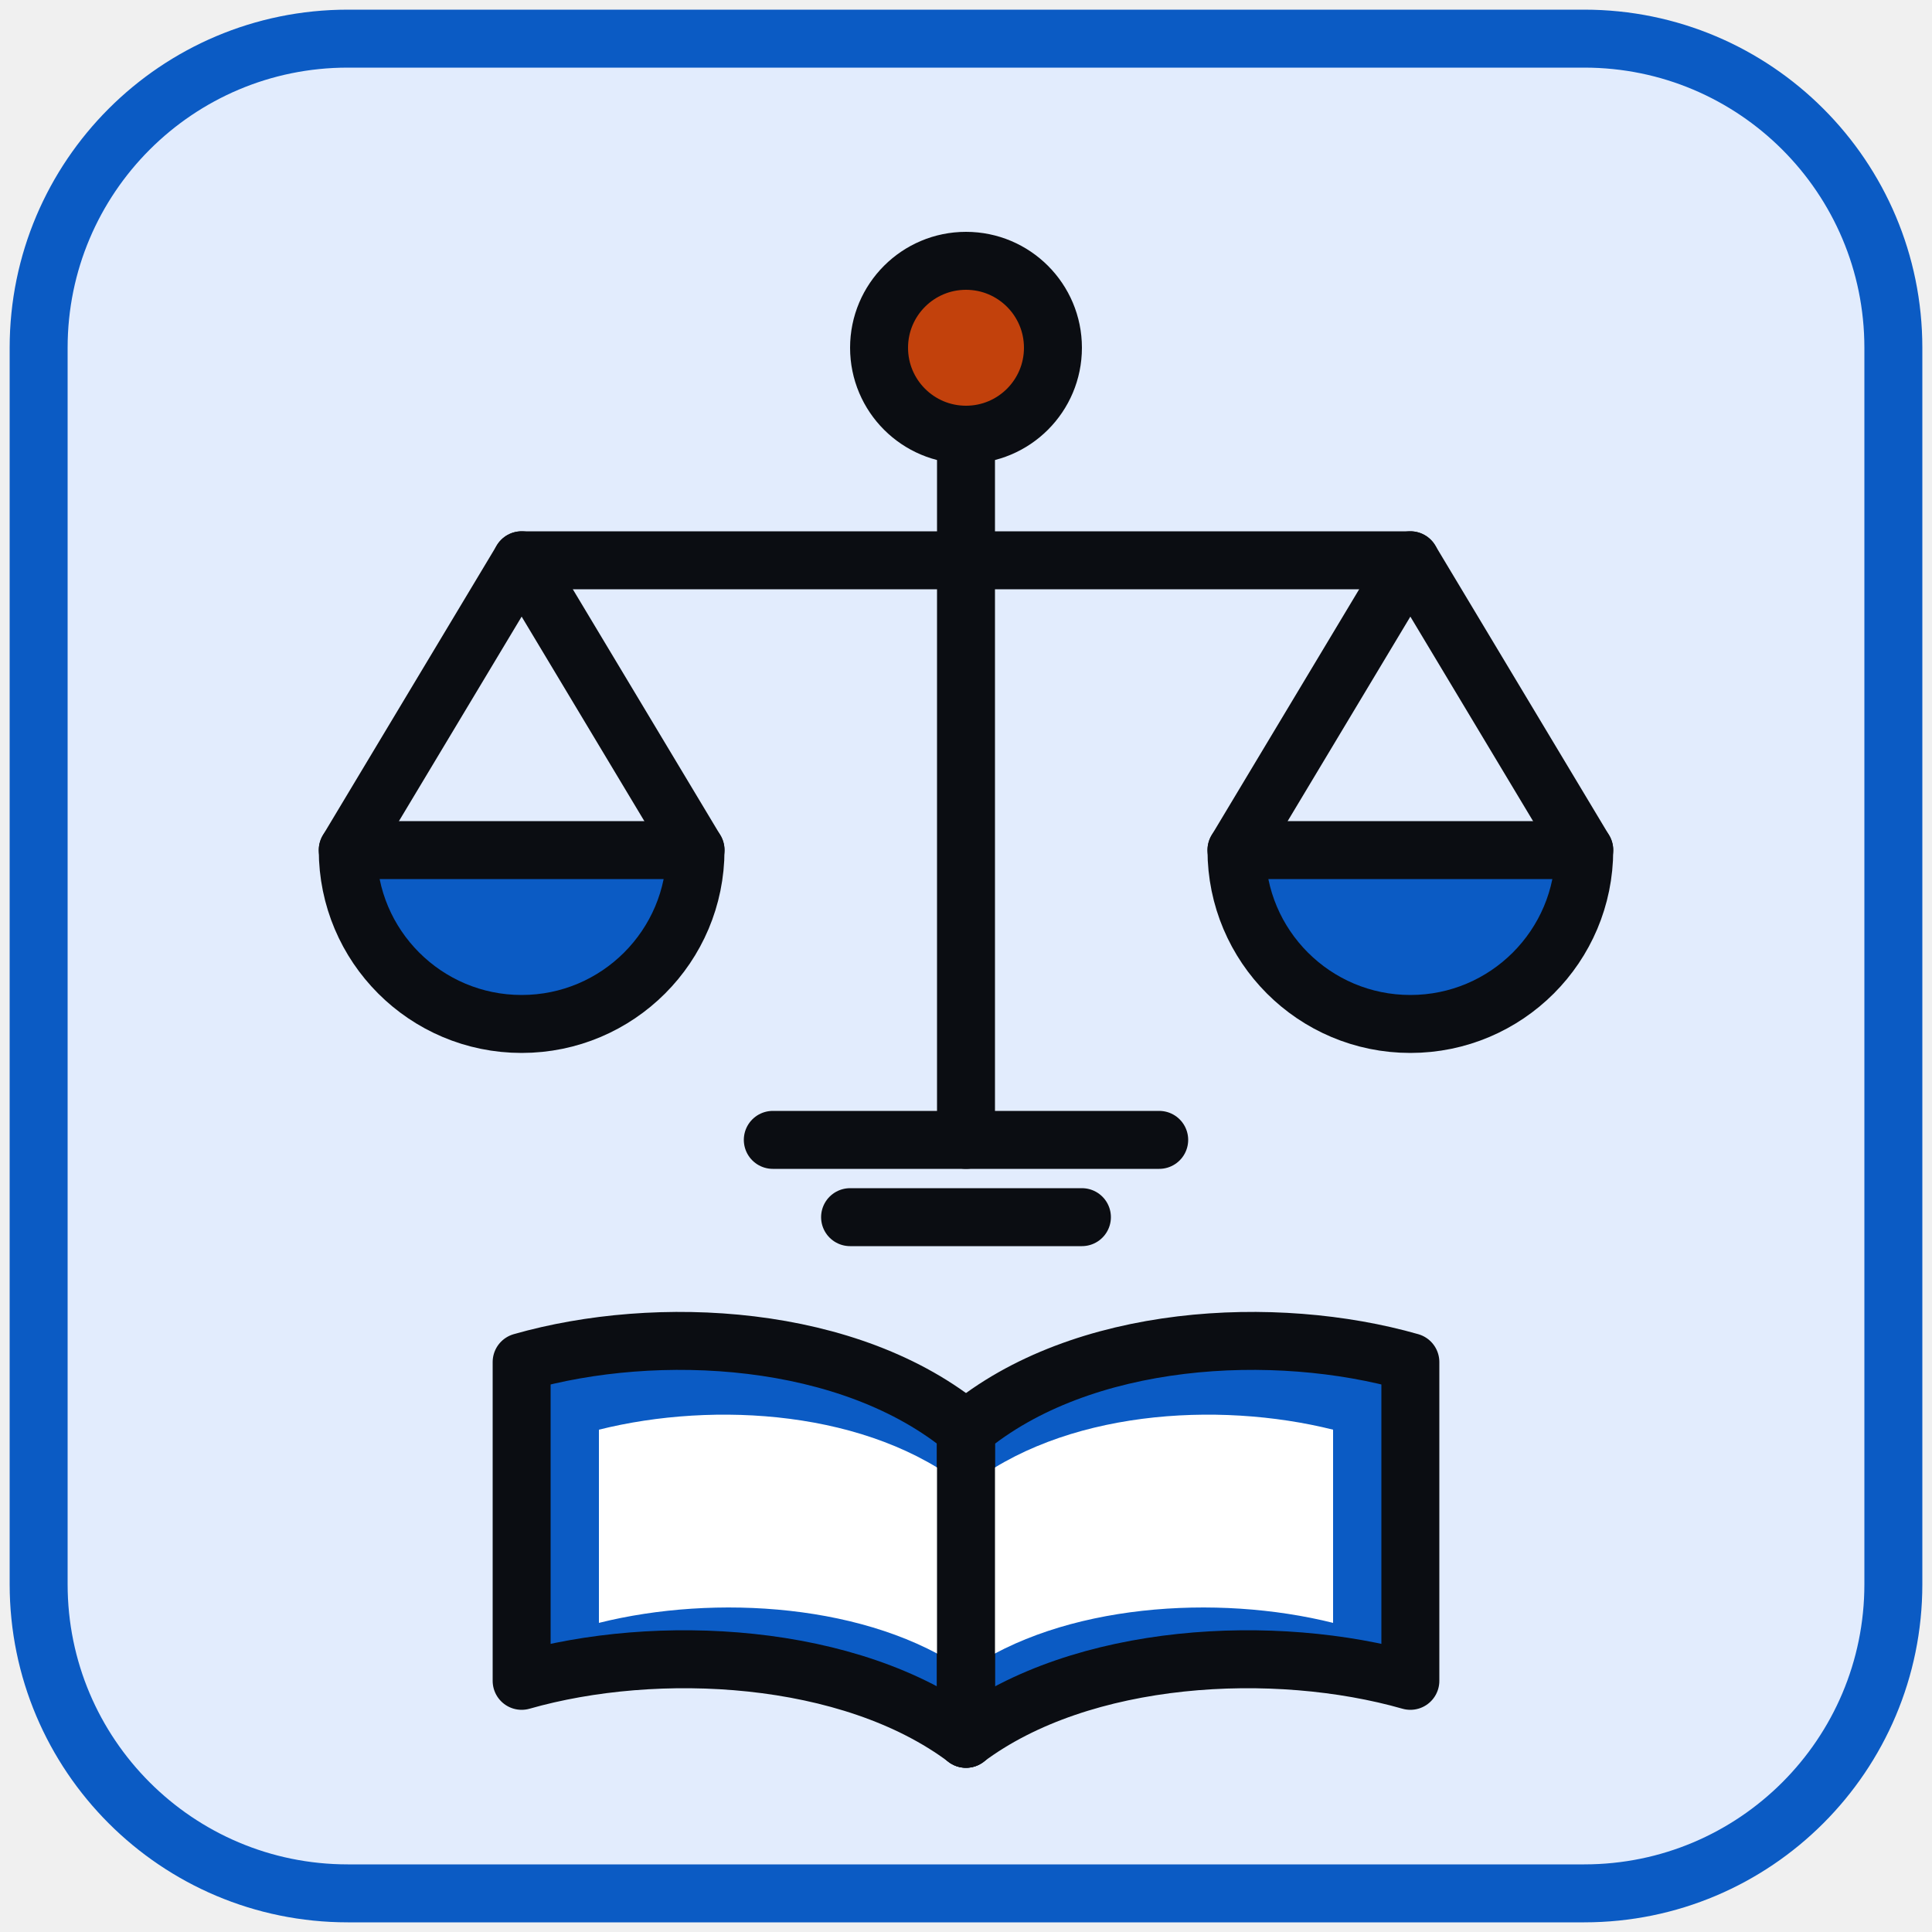
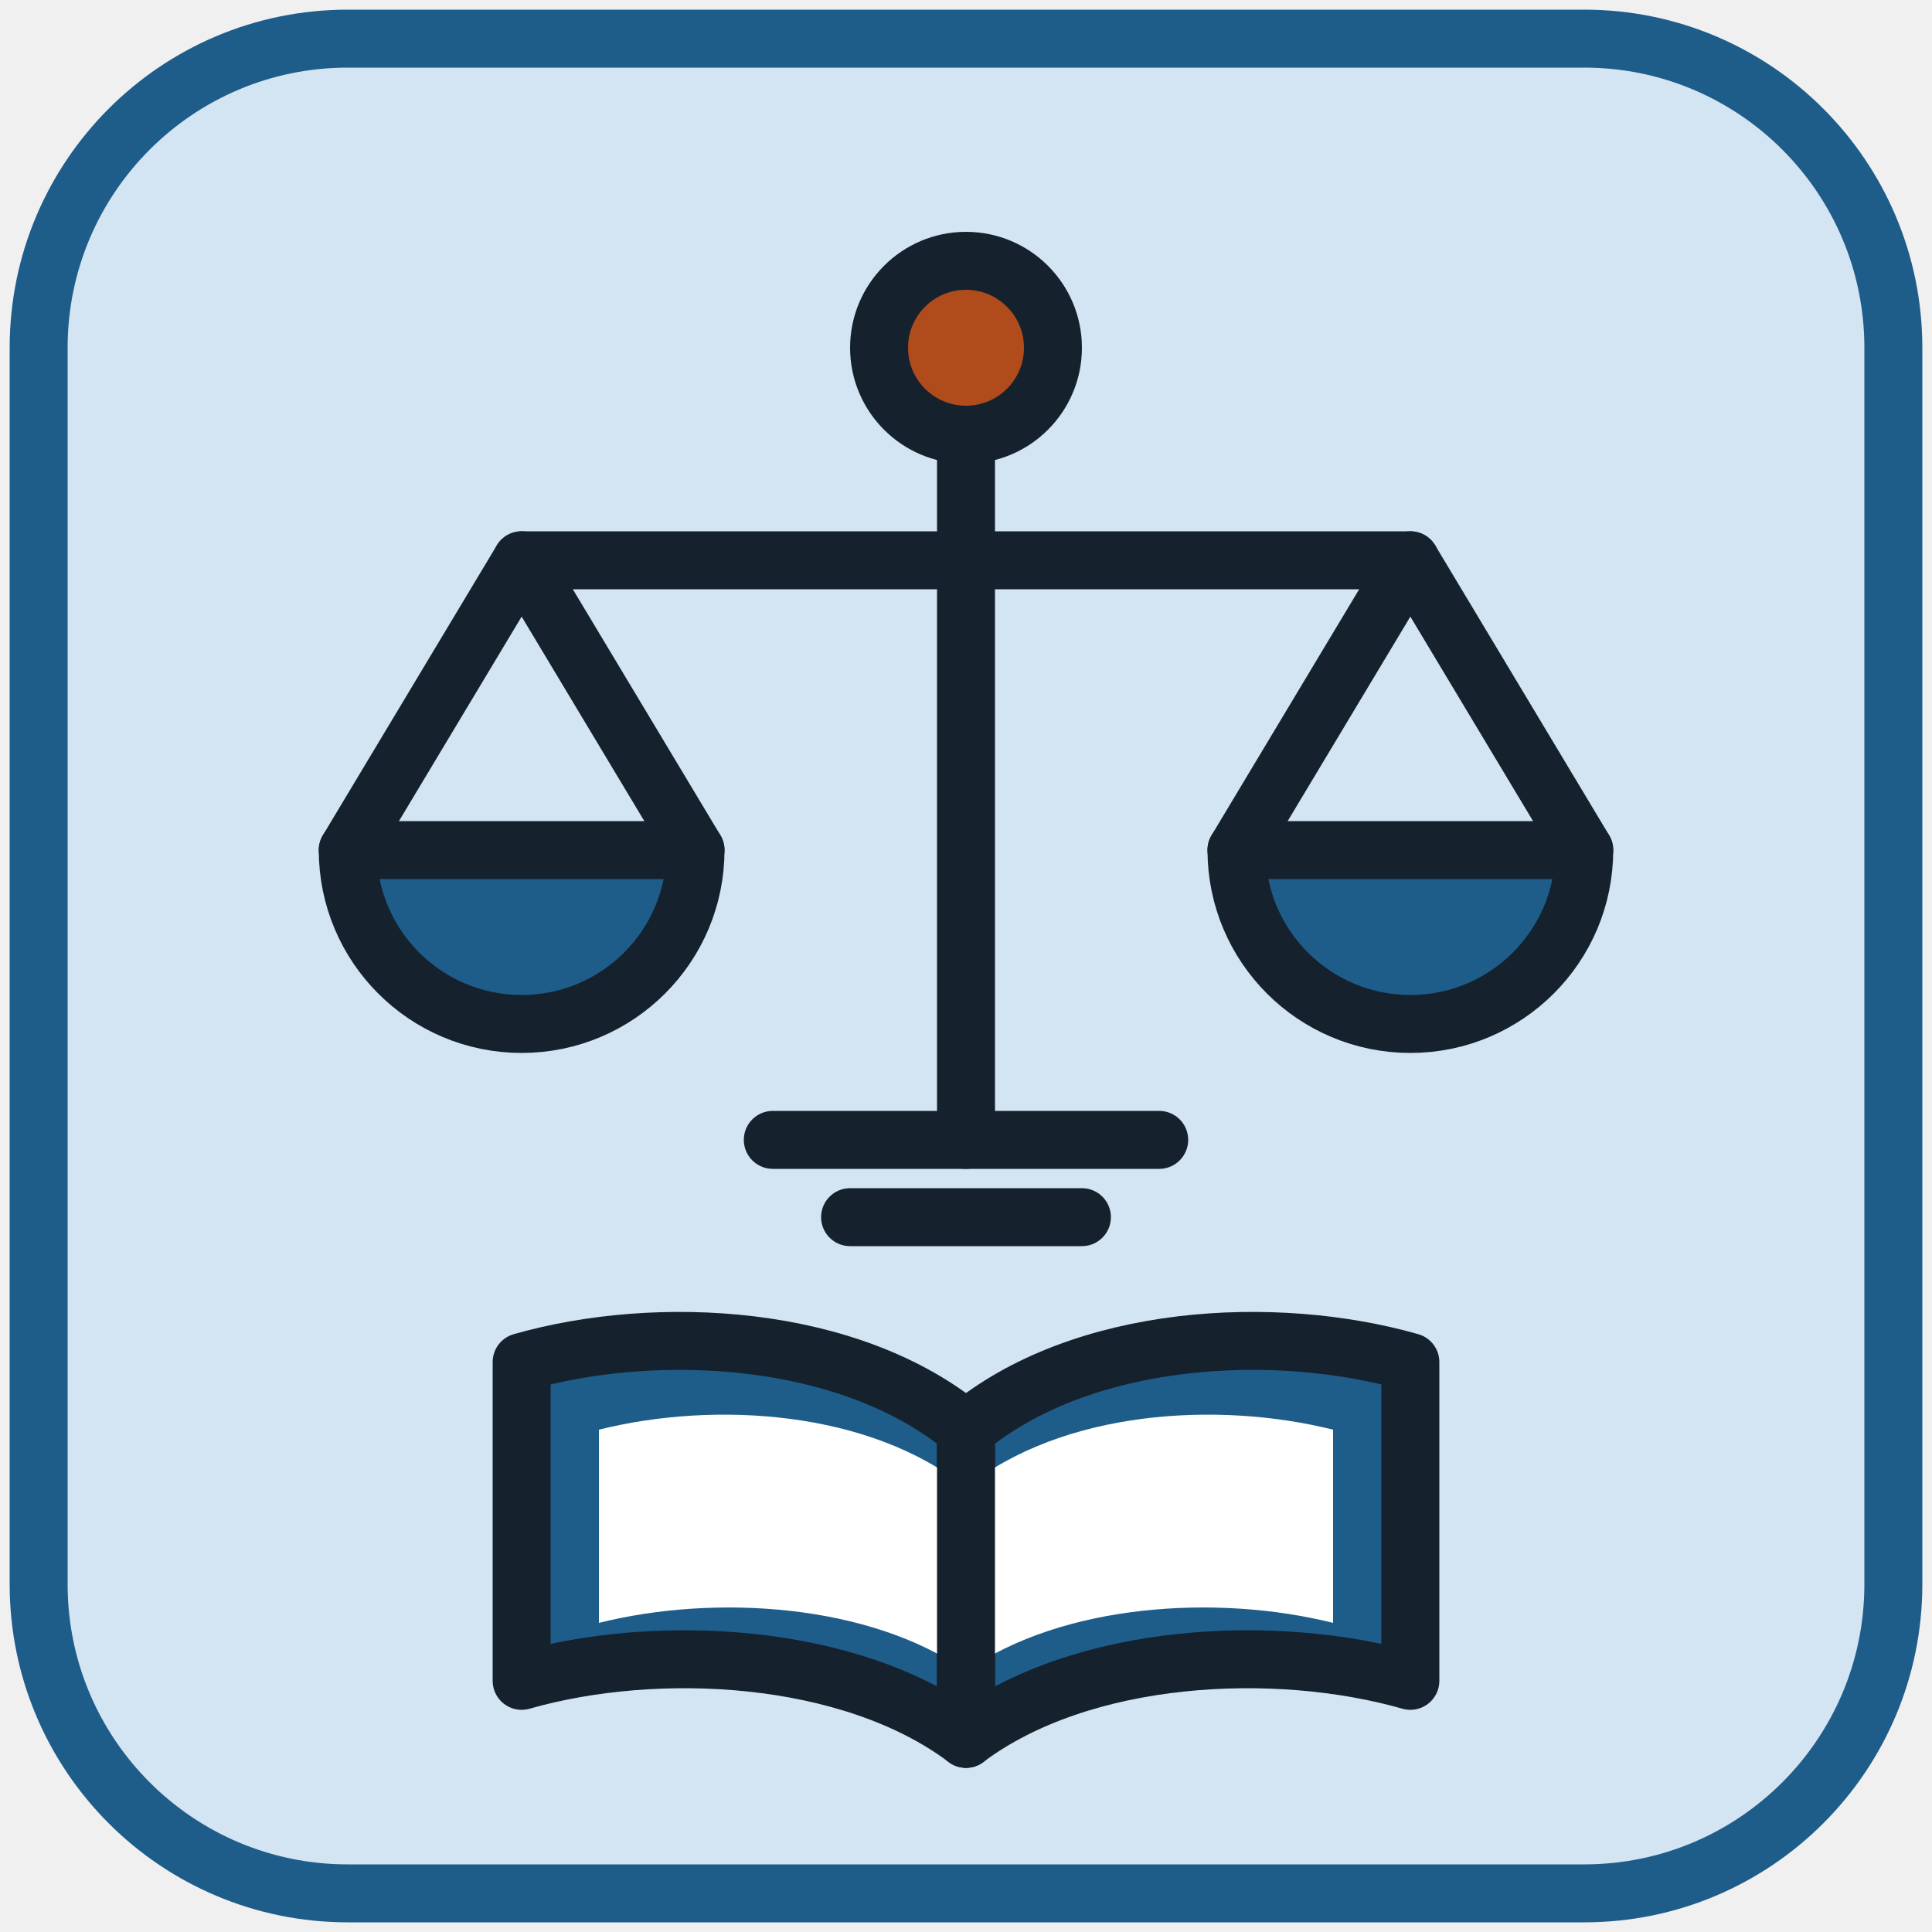
<svg xmlns="http://www.w3.org/2000/svg" viewBox="0 0 200 200" aria-hidden="true" focusable="false">
-   <rect x="4" y="4" width="192" height="192" rx="32" fill="#e2ecfd" stroke="#0b5bc4" stroke-width="6" />
-   <g fill="none" stroke="#0b0d12" stroke-width="6" stroke-linecap="round" stroke-linejoin="round">
+   <rect x="4" y="4" width="192" height="192" rx="32" fill="#d3e4f2" stroke="#1e5d8a" stroke-width="6" />
+   <g fill="none" stroke="#15222e" stroke-width="6" stroke-linecap="round" stroke-linejoin="round">
    <path d="M100 44v74" />
    <path d="M54 58h92" />
    <path d="M54 58 36 88M54 58l18 30" />
    <path d="M146 58l-18 30M146 58l18 30" />
    <path d="M80 118h40" />
    <path d="M88 126h24" />
  </g>
-   <circle cx="100" cy="36" r="9" fill="#c2410c" stroke="#0b0d12" stroke-width="6" />
-   <path d="M36 88a18 18 0 0 0 36 0Z" fill="#0b5bc4" stroke="#0b0d12" stroke-width="6" stroke-linejoin="round" />
-   <path d="M128 88a18 18 0 0 0 36 0Z" fill="#0b5bc4" stroke="#0b0d12" stroke-width="6" stroke-linejoin="round" />
-   <g stroke="#0b0d12" stroke-width="6" stroke-linecap="round" stroke-linejoin="round">
-     <path d="M100 148c-12-10-32-11-46-7v33c14-4 34-3 46 6Z" fill="#0b5bc4" />
-     <path d="M100 148c12-10 32-11 46-7v33c-14-4-34-3-46 6Z" fill="#0b5bc4" />
+   <circle cx="100" cy="36" r="9" fill="#b04b1c" stroke="#15222e" stroke-width="6" />
+   <path d="M36 88a18 18 0 0 0 36 0Z" fill="#1e5d8a" stroke="#15222e" stroke-width="6" stroke-linejoin="round" />
+   <path d="M128 88a18 18 0 0 0 36 0Z" fill="#1e5d8a" stroke="#15222e" stroke-width="6" stroke-linejoin="round" />
+   <g stroke="#15222e" stroke-width="6" stroke-linecap="round" stroke-linejoin="round">
+     <path d="M100 148c-12-10-32-11-46-7v33c14-4 34-3 46 6Z" fill="#1e5d8a" />
+     <path d="M100 148c12-10 32-11 46-7v33c-14-4-34-3-46 6Z" fill="#1e5d8a" />
  </g>
  <g fill="#ffffff">
    <path d="M100 154c-10-8-26-9-38-6v20c12-3 28-2 38 5Z" />
    <path d="M100 154c10-8 26-9 38-6v20c-12-3-28-2-38 5Z" />
  </g>
-   <path d="M100 148v32" fill="none" stroke="#0b0d12" stroke-width="6" stroke-linecap="round" />
+   <path d="M100 148v32" fill="none" stroke="#15222e" stroke-width="6" stroke-linecap="round" />
</svg>
